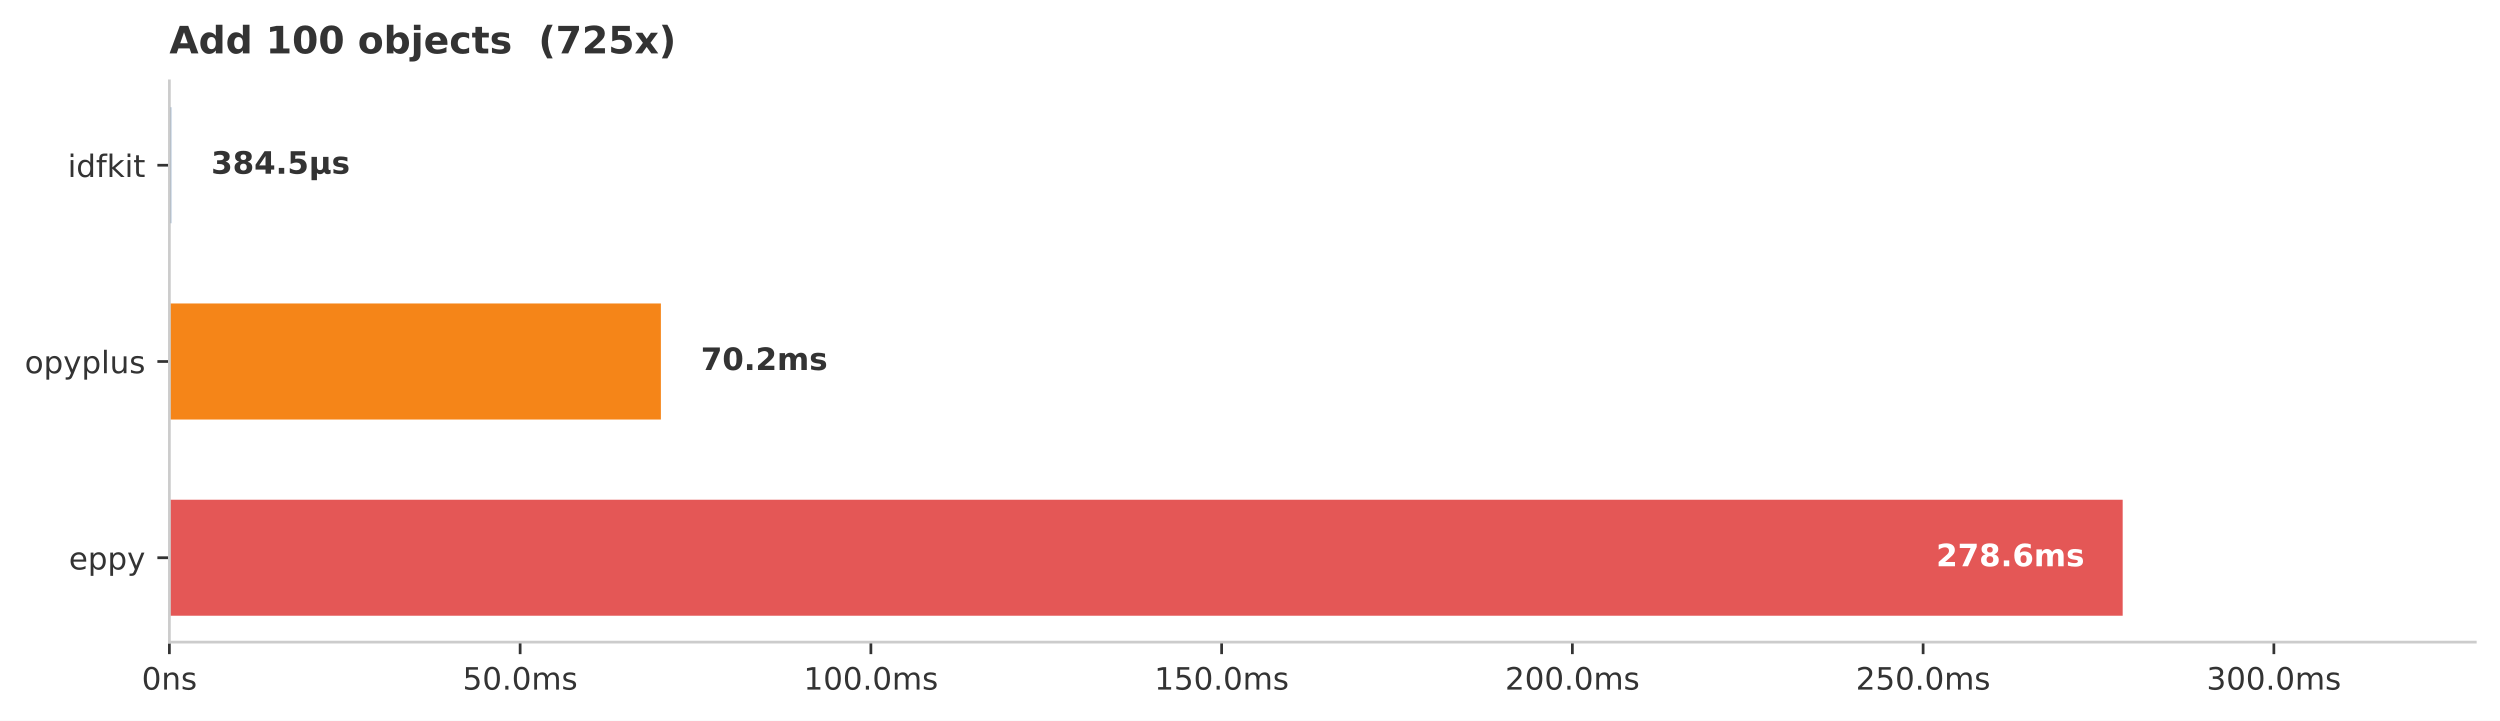
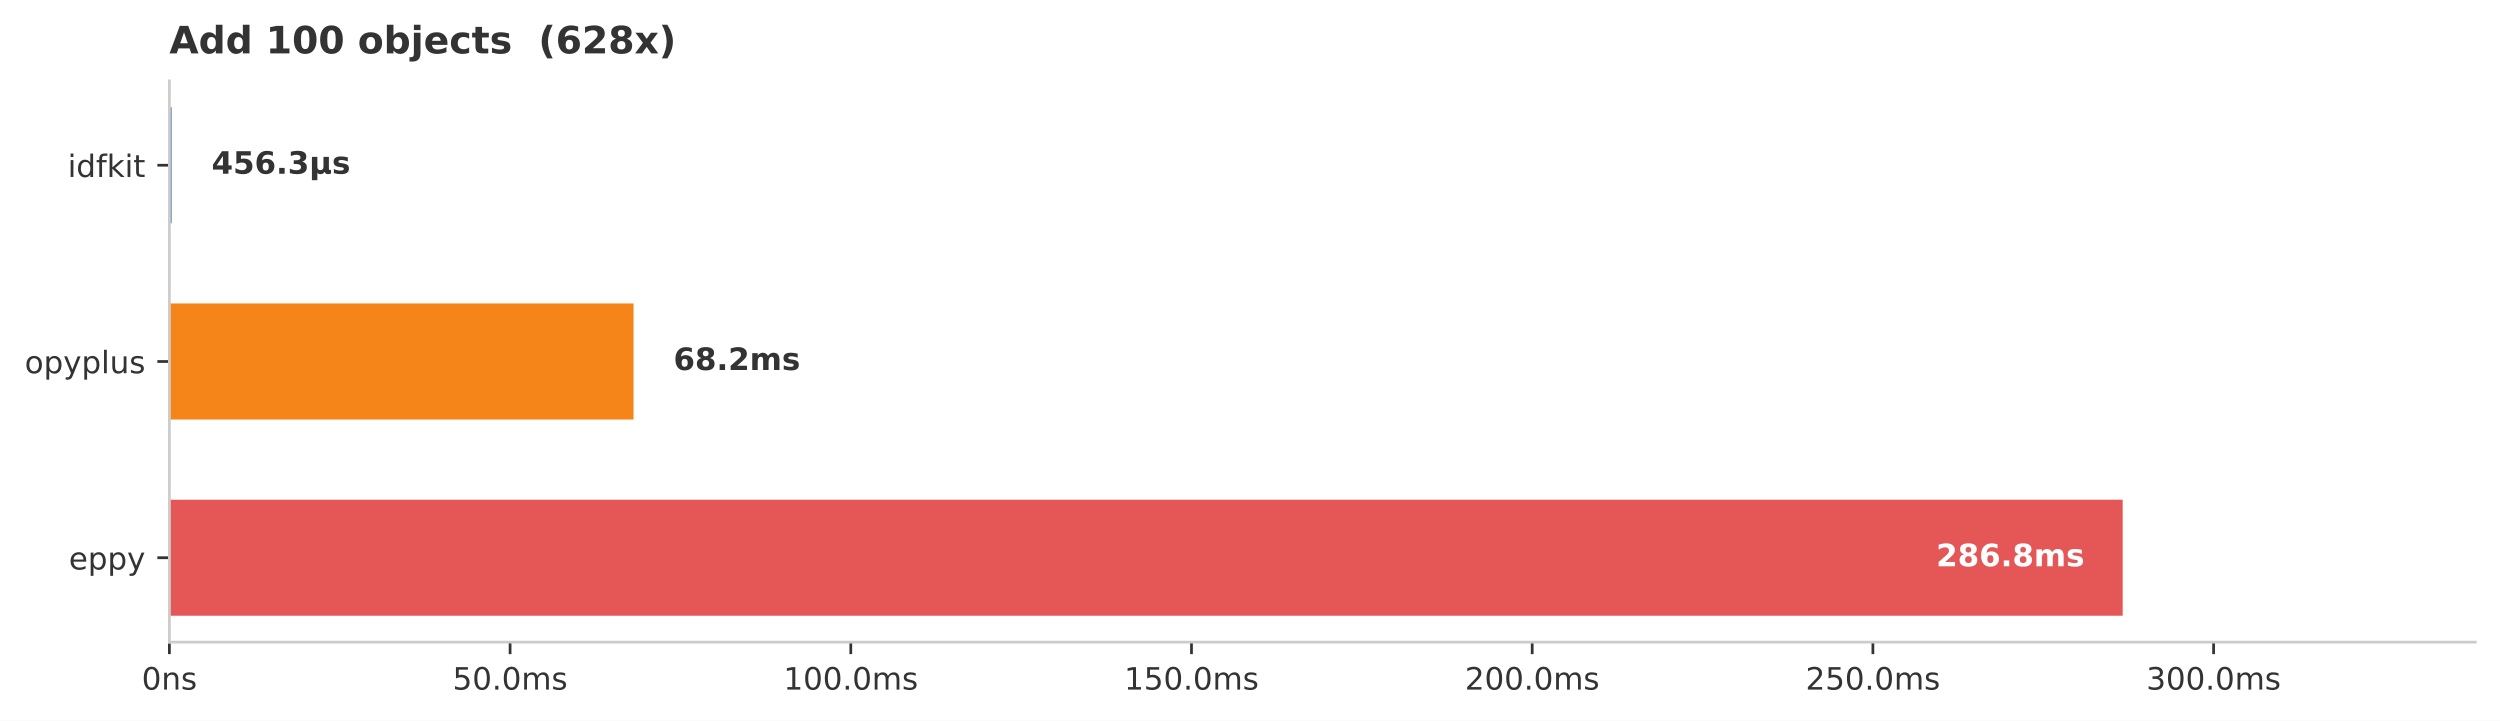
<svg xmlns="http://www.w3.org/2000/svg" xmlns:xlink="http://www.w3.org/1999/xlink" width="728.4pt" height="210pt" viewBox="0 0 728.4 210" version="1.1">
  <defs>
    <style type="text/css">*{stroke-linejoin: round; stroke-linecap: butt}</style>
  </defs>
  <g id="figure_1">
    <g id="patch_1">
      <path d="M 0 210 L 728.4 210 L 728.4 -0 L 0 -0 z " style="fill: #ffffff" />
    </g>
    <g id="axes_1">
      <g id="patch_2">
        <path d="M 49.353 187.089 L 721.2 187.089 L 721.2 23.558 L 49.353 23.558 z " style="fill: #ffffff" />
      </g>
      <g id="patch_3">
-         <path d="M 49.353 30.992 L 50.139 30.992 L 50.139 65.299 L 49.353 65.299 z " clip-path="url(#p161faa081f)" style="fill: #4c78a8; stroke: #ffffff; stroke-width: 0.5; stroke-linejoin: miter" />
+         <path d="M 49.353 30.992 L 50.259 30.992 L 50.259 65.299 L 49.353 65.299 z " clip-path="url(#pa981f11999)" style="fill: #4c78a8; stroke: #ffffff; stroke-width: 0.5; stroke-linejoin: miter" />
      </g>
      <g id="patch_4">
-         <path d="M 49.353 88.17 L 192.807 88.17 L 192.807 122.477 L 49.353 122.477 z " clip-path="url(#p161faa081f)" style="fill: #f58518; stroke: #ffffff; stroke-width: 0.5; stroke-linejoin: miter" />
+         <path d="M 49.353 88.17 L 184.841 88.17 L 184.841 122.477 L 49.353 122.477 z " clip-path="url(#pa981f11999)" style="fill: #f58518; stroke: #ffffff; stroke-width: 0.5; stroke-linejoin: miter" />
      </g>
      <g id="patch_5">
-         <path d="M 49.353 145.349 L 618.715 145.349 L 618.715 179.656 L 49.353 179.656 z " clip-path="url(#p161faa081f)" style="fill: #e45756; stroke: #ffffff; stroke-width: 0.5; stroke-linejoin: miter" />
+         <path d="M 49.353 145.349 L 618.715 145.349 L 618.715 179.656 L 49.353 179.656 z " clip-path="url(#pa981f11999)" style="fill: #e45756; stroke: #ffffff; stroke-width: 0.5; stroke-linejoin: miter" />
      </g>
      <g id="matplotlib.axis_1">
        <g id="xtick_1">
          <g id="line2d_1">
            <defs>
-               <path id="m040e5de87f" d="M 0 0 L 0 3.5 " style="stroke: #333333; stroke-width: 0.8" />
+               <path id="mabf6d43589" d="M 0 0 L 0 3.5 " style="stroke: #333333; stroke-width: 0.8" />
            </defs>
            <g>
-               <use xlink:href="#m040e5de87f" x="49.353" y="187.089" style="fill: #333333; stroke: #333333; stroke-width: 0.8" />
+               <use xlink:href="#mabf6d43589" x="49.353" y="187.089" style="fill: #333333; stroke: #333333; stroke-width: 0.8" />
            </g>
          </g>
          <g id="text_1">
            <g style="fill: #333333" transform="translate(41.29422 200.9278) scale(0.09 -0.09)">
              <defs>
                <path id="DejaVuSans-30" d="M 2034 4250 Q 1547 4250 1301 3770 Q 1056 3291 1056 2328 Q 1056 1369 1301 889 Q 1547 409 2034 409 Q 2525 409 2770 889 Q 3016 1369 3016 2328 Q 3016 3291 2770 3770 Q 2525 4250 2034 4250 z M 2034 4750 Q 2819 4750 3233 4129 Q 3647 3509 3647 2328 Q 3647 1150 3233 529 Q 2819 -91 2034 -91 Q 1250 -91 836 529 Q 422 1150 422 2328 Q 422 3509 836 4129 Q 1250 4750 2034 4750 z " transform="scale(0.015625)" />
                <path id="DejaVuSans-6e" d="M 3513 2113 L 3513 0 L 2938 0 L 2938 2094 Q 2938 2591 2744 2837 Q 2550 3084 2163 3084 Q 1697 3084 1428 2787 Q 1159 2491 1159 1978 L 1159 0 L 581 0 L 581 3500 L 1159 3500 L 1159 2956 Q 1366 3272 1645 3428 Q 1925 3584 2291 3584 Q 2894 3584 3203 3211 Q 3513 2838 3513 2113 z " transform="scale(0.015625)" />
                <path id="DejaVuSans-73" d="M 2834 3397 L 2834 2853 Q 2591 2978 2328 3040 Q 2066 3103 1784 3103 Q 1356 3103 1142 2972 Q 928 2841 928 2578 Q 928 2378 1081 2264 Q 1234 2150 1697 2047 L 1894 2003 Q 2506 1872 2764 1633 Q 3022 1394 3022 966 Q 3022 478 2636 193 Q 2250 -91 1575 -91 Q 1294 -91 989 -36 Q 684 19 347 128 L 347 722 Q 666 556 975 473 Q 1284 391 1588 391 Q 1994 391 2212 530 Q 2431 669 2431 922 Q 2431 1156 2273 1281 Q 2116 1406 1581 1522 L 1381 1569 Q 847 1681 609 1914 Q 372 2147 372 2553 Q 372 3047 722 3315 Q 1072 3584 1716 3584 Q 2034 3584 2315 3537 Q 2597 3491 2834 3397 z " transform="scale(0.015625)" />
              </defs>
              <use xlink:href="#DejaVuSans-30" />
              <use xlink:href="#DejaVuSans-6e" transform="translate(63.62305 0)" />
              <use xlink:href="#DejaVuSans-73" transform="translate(127.002 0)" />
            </g>
          </g>
        </g>
        <g id="xtick_2">
          <g id="line2d_2">
            <g>
-               <use xlink:href="#m040e5de87f" x="151.547" y="187.089" style="fill: #333333; stroke: #333333; stroke-width: 0.8" />
+               <use xlink:href="#mabf6d43589" x="148.62" y="187.089" style="fill: #333333; stroke: #333333; stroke-width: 0.8" />
            </g>
          </g>
          <g id="text_2">
-             <g style="fill: #333333" transform="translate(134.7995 200.9278) scale(0.09 -0.09)">
+             <g style="fill: #333333" transform="translate(131.8729 200.9278) scale(0.09 -0.09)">
              <defs>
                <path id="DejaVuSans-35" d="M 691 4666 L 3169 4666 L 3169 4134 L 1269 4134 L 1269 2991 Q 1406 3038 1543 3061 Q 1681 3084 1819 3084 Q 2600 3084 3056 2656 Q 3513 2228 3513 1497 Q 3513 744 3044 326 Q 2575 -91 1722 -91 Q 1428 -91 1123 -41 Q 819 9 494 109 L 494 744 Q 775 591 1075 516 Q 1375 441 1709 441 Q 2250 441 2565 725 Q 2881 1009 2881 1497 Q 2881 1984 2565 2268 Q 2250 2553 1709 2553 Q 1456 2553 1204 2497 Q 953 2441 691 2322 L 691 4666 z " transform="scale(0.015625)" />
                <path id="DejaVuSans-2e" d="M 684 794 L 1344 794 L 1344 0 L 684 0 L 684 794 z " transform="scale(0.015625)" />
                <path id="DejaVuSans-6d" d="M 3328 2828 Q 3544 3216 3844 3400 Q 4144 3584 4550 3584 Q 5097 3584 5394 3201 Q 5691 2819 5691 2113 L 5691 0 L 5113 0 L 5113 2094 Q 5113 2597 4934 2840 Q 4756 3084 4391 3084 Q 3944 3084 3684 2787 Q 3425 2491 3425 1978 L 3425 0 L 2847 0 L 2847 2094 Q 2847 2600 2669 2842 Q 2491 3084 2119 3084 Q 1678 3084 1418 2786 Q 1159 2488 1159 1978 L 1159 0 L 581 0 L 581 3500 L 1159 3500 L 1159 2956 Q 1356 3278 1631 3431 Q 1906 3584 2284 3584 Q 2666 3584 2933 3390 Q 3200 3197 3328 2828 z " transform="scale(0.015625)" />
              </defs>
              <use xlink:href="#DejaVuSans-35" />
              <use xlink:href="#DejaVuSans-30" transform="translate(63.62305 0)" />
              <use xlink:href="#DejaVuSans-2e" transform="translate(127.2461 0)" />
              <use xlink:href="#DejaVuSans-30" transform="translate(159.0332 0)" />
              <use xlink:href="#DejaVuSans-6d" transform="translate(222.6562 0)" />
              <use xlink:href="#DejaVuSans-73" transform="translate(320.0684 0)" />
            </g>
          </g>
        </g>
        <g id="xtick_3">
          <g id="line2d_3">
            <g>
-               <use xlink:href="#m040e5de87f" x="253.74" y="187.089" style="fill: #333333; stroke: #333333; stroke-width: 0.8" />
+               <use xlink:href="#mabf6d43589" x="247.886" y="187.089" style="fill: #333333; stroke: #333333; stroke-width: 0.8" />
            </g>
          </g>
          <g id="text_3">
-             <g style="fill: #333333" transform="translate(234.1294 200.9278) scale(0.09 -0.09)">
+             <g style="fill: #333333" transform="translate(228.2762 200.9278) scale(0.09 -0.09)">
              <defs>
                <path id="DejaVuSans-31" d="M 794 531 L 1825 531 L 1825 4091 L 703 3866 L 703 4441 L 1819 4666 L 2450 4666 L 2450 531 L 3481 531 L 3481 0 L 794 0 L 794 531 z " transform="scale(0.015625)" />
              </defs>
              <use xlink:href="#DejaVuSans-31" />
              <use xlink:href="#DejaVuSans-30" transform="translate(63.62305 0)" />
              <use xlink:href="#DejaVuSans-30" transform="translate(127.2461 0)" />
              <use xlink:href="#DejaVuSans-2e" transform="translate(190.8691 0)" />
              <use xlink:href="#DejaVuSans-30" transform="translate(222.6562 0)" />
              <use xlink:href="#DejaVuSans-6d" transform="translate(286.2793 0)" />
              <use xlink:href="#DejaVuSans-73" transform="translate(383.6914 0)" />
            </g>
          </g>
        </g>
        <g id="xtick_4">
          <g id="line2d_4">
            <g>
-               <use xlink:href="#m040e5de87f" x="355.933" y="187.089" style="fill: #333333; stroke: #333333; stroke-width: 0.8" />
+               <use xlink:href="#mabf6d43589" x="347.153" y="187.089" style="fill: #333333; stroke: #333333; stroke-width: 0.8" />
            </g>
          </g>
          <g id="text_4">
-             <g style="fill: #333333" transform="translate(336.3225 200.9278) scale(0.09 -0.09)">
+             <g style="fill: #333333" transform="translate(327.5426 200.9278) scale(0.09 -0.09)">
              <use xlink:href="#DejaVuSans-31" />
              <use xlink:href="#DejaVuSans-35" transform="translate(63.62305 0)" />
              <use xlink:href="#DejaVuSans-30" transform="translate(127.2461 0)" />
              <use xlink:href="#DejaVuSans-2e" transform="translate(190.8691 0)" />
              <use xlink:href="#DejaVuSans-30" transform="translate(222.6562 0)" />
              <use xlink:href="#DejaVuSans-6d" transform="translate(286.2793 0)" />
              <use xlink:href="#DejaVuSans-73" transform="translate(383.6914 0)" />
            </g>
          </g>
        </g>
        <g id="xtick_5">
          <g id="line2d_5">
            <g>
-               <use xlink:href="#m040e5de87f" x="458.126" y="187.089" style="fill: #333333; stroke: #333333; stroke-width: 0.8" />
+               <use xlink:href="#mabf6d43589" x="446.419" y="187.089" style="fill: #333333; stroke: #333333; stroke-width: 0.8" />
            </g>
          </g>
          <g id="text_5">
-             <g style="fill: #333333" transform="translate(438.5156 200.9278) scale(0.09 -0.09)">
+             <g style="fill: #333333" transform="translate(426.8091 200.9278) scale(0.09 -0.09)">
              <defs>
                <path id="DejaVuSans-32" d="M 1228 531 L 3431 531 L 3431 0 L 469 0 L 469 531 Q 828 903 1448 1529 Q 2069 2156 2228 2338 Q 2531 2678 2651 2914 Q 2772 3150 2772 3378 Q 2772 3750 2511 3984 Q 2250 4219 1831 4219 Q 1534 4219 1204 4116 Q 875 4013 500 3803 L 500 4441 Q 881 4594 1212 4672 Q 1544 4750 1819 4750 Q 2544 4750 2975 4387 Q 3406 4025 3406 3419 Q 3406 3131 3298 2873 Q 3191 2616 2906 2266 Q 2828 2175 2409 1742 Q 1991 1309 1228 531 z " transform="scale(0.015625)" />
              </defs>
              <use xlink:href="#DejaVuSans-32" />
              <use xlink:href="#DejaVuSans-30" transform="translate(63.62305 0)" />
              <use xlink:href="#DejaVuSans-30" transform="translate(127.2461 0)" />
              <use xlink:href="#DejaVuSans-2e" transform="translate(190.8691 0)" />
              <use xlink:href="#DejaVuSans-30" transform="translate(222.6562 0)" />
              <use xlink:href="#DejaVuSans-6d" transform="translate(286.2793 0)" />
              <use xlink:href="#DejaVuSans-73" transform="translate(383.6914 0)" />
            </g>
          </g>
        </g>
        <g id="xtick_6">
          <g id="line2d_6">
            <g>
-               <use xlink:href="#m040e5de87f" x="560.319" y="187.089" style="fill: #333333; stroke: #333333; stroke-width: 0.8" />
+               <use xlink:href="#mabf6d43589" x="545.686" y="187.089" style="fill: #333333; stroke: #333333; stroke-width: 0.8" />
            </g>
          </g>
          <g id="text_6">
-             <g style="fill: #333333" transform="translate(540.7087 200.9278) scale(0.09 -0.09)">
+             <g style="fill: #333333" transform="translate(526.0755 200.9278) scale(0.09 -0.09)">
              <use xlink:href="#DejaVuSans-32" />
              <use xlink:href="#DejaVuSans-35" transform="translate(63.62305 0)" />
              <use xlink:href="#DejaVuSans-30" transform="translate(127.2461 0)" />
              <use xlink:href="#DejaVuSans-2e" transform="translate(190.8691 0)" />
              <use xlink:href="#DejaVuSans-30" transform="translate(222.6562 0)" />
              <use xlink:href="#DejaVuSans-6d" transform="translate(286.2793 0)" />
              <use xlink:href="#DejaVuSans-73" transform="translate(383.6914 0)" />
            </g>
          </g>
        </g>
        <g id="xtick_7">
          <g id="line2d_7">
            <g>
-               <use xlink:href="#m040e5de87f" x="662.512" y="187.089" style="fill: #333333; stroke: #333333; stroke-width: 0.8" />
+               <use xlink:href="#mabf6d43589" x="644.952" y="187.089" style="fill: #333333; stroke: #333333; stroke-width: 0.8" />
            </g>
          </g>
          <g id="text_7">
-             <g style="fill: #333333" transform="translate(642.9018 200.9278) scale(0.09 -0.09)">
+             <g style="fill: #333333" transform="translate(625.342 200.9278) scale(0.09 -0.09)">
              <defs>
                <path id="DejaVuSans-33" d="M 2597 2516 Q 3050 2419 3304 2112 Q 3559 1806 3559 1356 Q 3559 666 3084 287 Q 2609 -91 1734 -91 Q 1441 -91 1130 -33 Q 819 25 488 141 L 488 750 Q 750 597 1062 519 Q 1375 441 1716 441 Q 2309 441 2620 675 Q 2931 909 2931 1356 Q 2931 1769 2642 2001 Q 2353 2234 1838 2234 L 1294 2234 L 1294 2753 L 1863 2753 Q 2328 2753 2575 2939 Q 2822 3125 2822 3475 Q 2822 3834 2567 4026 Q 2313 4219 1838 4219 Q 1578 4219 1281 4162 Q 984 4106 628 3988 L 628 4550 Q 988 4650 1302 4700 Q 1616 4750 1894 4750 Q 2613 4750 3031 4423 Q 3450 4097 3450 3541 Q 3450 3153 3228 2886 Q 3006 2619 2597 2516 z " transform="scale(0.015625)" />
              </defs>
              <use xlink:href="#DejaVuSans-33" />
              <use xlink:href="#DejaVuSans-30" transform="translate(63.62305 0)" />
              <use xlink:href="#DejaVuSans-30" transform="translate(127.2461 0)" />
              <use xlink:href="#DejaVuSans-2e" transform="translate(190.8691 0)" />
              <use xlink:href="#DejaVuSans-30" transform="translate(222.6562 0)" />
              <use xlink:href="#DejaVuSans-6d" transform="translate(286.2793 0)" />
              <use xlink:href="#DejaVuSans-73" transform="translate(383.6914 0)" />
            </g>
          </g>
        </g>
      </g>
      <g id="matplotlib.axis_2">
        <g id="ytick_1">
          <g id="line2d_8">
            <defs>
-               <path id="mc008c51435" d="M 0 0 L -3.5 0 " style="stroke: #333333; stroke-width: 0.8" />
+               <path id="mb72dd34348" d="M 0 0 L -3.5 0 " style="stroke: #333333; stroke-width: 0.8" />
            </defs>
            <g>
-               <use xlink:href="#mc008c51435" x="49.353" y="48.145" style="fill: #333333; stroke: #333333; stroke-width: 0.8" />
+               <use xlink:href="#mb72dd34348" x="49.353" y="48.145" style="fill: #333333; stroke: #333333; stroke-width: 0.8" />
            </g>
          </g>
          <g id="text_8">
            <g style="fill: #333333" transform="translate(19.73109 51.5644) scale(0.09 -0.09)">
              <defs>
                <path id="DejaVuSans-69" d="M 603 3500 L 1178 3500 L 1178 0 L 603 0 L 603 3500 z M 603 4863 L 1178 4863 L 1178 4134 L 603 4134 L 603 4863 z " transform="scale(0.015625)" />
                <path id="DejaVuSans-64" d="M 2906 2969 L 2906 4863 L 3481 4863 L 3481 0 L 2906 0 L 2906 525 Q 2725 213 2448 61 Q 2172 -91 1784 -91 Q 1150 -91 751 415 Q 353 922 353 1747 Q 353 2572 751 3078 Q 1150 3584 1784 3584 Q 2172 3584 2448 3432 Q 2725 3281 2906 2969 z M 947 1747 Q 947 1113 1208 752 Q 1469 391 1925 391 Q 2381 391 2643 752 Q 2906 1113 2906 1747 Q 2906 2381 2643 2742 Q 2381 3103 1925 3103 Q 1469 3103 1208 2742 Q 947 2381 947 1747 z " transform="scale(0.015625)" />
                <path id="DejaVuSans-66" d="M 2375 4863 L 2375 4384 L 1825 4384 Q 1516 4384 1395 4259 Q 1275 4134 1275 3809 L 1275 3500 L 2222 3500 L 2222 3053 L 1275 3053 L 1275 0 L 697 0 L 697 3053 L 147 3053 L 147 3500 L 697 3500 L 697 3744 Q 697 4328 969 4595 Q 1241 4863 1831 4863 L 2375 4863 z " transform="scale(0.015625)" />
                <path id="DejaVuSans-6b" d="M 581 4863 L 1159 4863 L 1159 1991 L 2875 3500 L 3609 3500 L 1753 1863 L 3688 0 L 2938 0 L 1159 1709 L 1159 0 L 581 0 L 581 4863 z " transform="scale(0.015625)" />
                <path id="DejaVuSans-74" d="M 1172 4494 L 1172 3500 L 2356 3500 L 2356 3053 L 1172 3053 L 1172 1153 Q 1172 725 1289 603 Q 1406 481 1766 481 L 2356 481 L 2356 0 L 1766 0 Q 1100 0 847 248 Q 594 497 594 1153 L 594 3053 L 172 3053 L 172 3500 L 594 3500 L 594 4494 L 1172 4494 z " transform="scale(0.015625)" />
              </defs>
              <use xlink:href="#DejaVuSans-69" />
              <use xlink:href="#DejaVuSans-64" transform="translate(27.7832 0)" />
              <use xlink:href="#DejaVuSans-66" transform="translate(91.25977 0)" />
              <use xlink:href="#DejaVuSans-6b" transform="translate(126.4648 0)" />
              <use xlink:href="#DejaVuSans-69" transform="translate(184.375 0)" />
              <use xlink:href="#DejaVuSans-74" transform="translate(212.1582 0)" />
            </g>
          </g>
        </g>
        <g id="ytick_2">
          <g id="line2d_9">
            <g>
-               <use xlink:href="#mc008c51435" x="49.353" y="105.324" style="fill: #333333; stroke: #333333; stroke-width: 0.8" />
+               <use xlink:href="#mb72dd34348" x="49.353" y="105.324" style="fill: #333333; stroke: #333333; stroke-width: 0.8" />
            </g>
          </g>
          <g id="text_9">
            <g style="fill: #333333" transform="translate(7.2 108.743) scale(0.09 -0.09)">
              <defs>
                <path id="DejaVuSans-6f" d="M 1959 3097 Q 1497 3097 1228 2736 Q 959 2375 959 1747 Q 959 1119 1226 758 Q 1494 397 1959 397 Q 2419 397 2687 759 Q 2956 1122 2956 1747 Q 2956 2369 2687 2733 Q 2419 3097 1959 3097 z M 1959 3584 Q 2709 3584 3137 3096 Q 3566 2609 3566 1747 Q 3566 888 3137 398 Q 2709 -91 1959 -91 Q 1206 -91 779 398 Q 353 888 353 1747 Q 353 2609 779 3096 Q 1206 3584 1959 3584 z " transform="scale(0.015625)" />
                <path id="DejaVuSans-70" d="M 1159 525 L 1159 -1331 L 581 -1331 L 581 3500 L 1159 3500 L 1159 2969 Q 1341 3281 1617 3432 Q 1894 3584 2278 3584 Q 2916 3584 3314 3078 Q 3713 2572 3713 1747 Q 3713 922 3314 415 Q 2916 -91 2278 -91 Q 1894 -91 1617 61 Q 1341 213 1159 525 z M 3116 1747 Q 3116 2381 2855 2742 Q 2594 3103 2138 3103 Q 1681 3103 1420 2742 Q 1159 2381 1159 1747 Q 1159 1113 1420 752 Q 1681 391 2138 391 Q 2594 391 2855 752 Q 3116 1113 3116 1747 z " transform="scale(0.015625)" />
                <path id="DejaVuSans-79" d="M 2059 -325 Q 1816 -950 1584 -1140 Q 1353 -1331 966 -1331 L 506 -1331 L 506 -850 L 844 -850 Q 1081 -850 1212 -737 Q 1344 -625 1503 -206 L 1606 56 L 191 3500 L 800 3500 L 1894 763 L 2988 3500 L 3597 3500 L 2059 -325 z " transform="scale(0.015625)" />
                <path id="DejaVuSans-6c" d="M 603 4863 L 1178 4863 L 1178 0 L 603 0 L 603 4863 z " transform="scale(0.015625)" />
                <path id="DejaVuSans-75" d="M 544 1381 L 544 3500 L 1119 3500 L 1119 1403 Q 1119 906 1312 657 Q 1506 409 1894 409 Q 2359 409 2629 706 Q 2900 1003 2900 1516 L 2900 3500 L 3475 3500 L 3475 0 L 2900 0 L 2900 538 Q 2691 219 2414 64 Q 2138 -91 1772 -91 Q 1169 -91 856 284 Q 544 659 544 1381 z M 1991 3584 L 1991 3584 z " transform="scale(0.015625)" />
              </defs>
              <use xlink:href="#DejaVuSans-6f" />
              <use xlink:href="#DejaVuSans-70" transform="translate(61.18164 0)" />
              <use xlink:href="#DejaVuSans-79" transform="translate(124.6582 0)" />
              <use xlink:href="#DejaVuSans-70" transform="translate(183.8379 0)" />
              <use xlink:href="#DejaVuSans-6c" transform="translate(247.3145 0)" />
              <use xlink:href="#DejaVuSans-75" transform="translate(275.0977 0)" />
              <use xlink:href="#DejaVuSans-73" transform="translate(338.4766 0)" />
            </g>
          </g>
        </g>
        <g id="ytick_3">
          <g id="line2d_10">
            <g>
-               <use xlink:href="#mc008c51435" x="49.353" y="162.502" style="fill: #333333; stroke: #333333; stroke-width: 0.8" />
+               <use xlink:href="#mb72dd34348" x="49.353" y="162.502" style="fill: #333333; stroke: #333333; stroke-width: 0.8" />
            </g>
          </g>
          <g id="text_10">
            <g style="fill: #333333" transform="translate(20.06156 165.9217) scale(0.09 -0.09)">
              <defs>
                <path id="DejaVuSans-65" d="M 3597 1894 L 3597 1613 L 953 1613 Q 991 1019 1311 708 Q 1631 397 2203 397 Q 2534 397 2845 478 Q 3156 559 3463 722 L 3463 178 Q 3153 47 2828 -22 Q 2503 -91 2169 -91 Q 1331 -91 842 396 Q 353 884 353 1716 Q 353 2575 817 3079 Q 1281 3584 2069 3584 Q 2775 3584 3186 3129 Q 3597 2675 3597 1894 z M 3022 2063 Q 3016 2534 2758 2815 Q 2500 3097 2075 3097 Q 1594 3097 1305 2825 Q 1016 2553 972 2059 L 3022 2063 z " transform="scale(0.015625)" />
              </defs>
              <use xlink:href="#DejaVuSans-65" />
              <use xlink:href="#DejaVuSans-70" transform="translate(61.52344 0)" />
              <use xlink:href="#DejaVuSans-70" transform="translate(125 0)" />
              <use xlink:href="#DejaVuSans-79" transform="translate(188.4766 0)" />
            </g>
          </g>
        </g>
      </g>
      <g id="patch_6">
        <path d="M 49.353 187.089 L 49.353 23.558 " style="fill: none; stroke: #cccccc; stroke-width: 0.8; stroke-linejoin: miter; stroke-linecap: square" />
      </g>
      <g id="patch_7">
        <path d="M 49.353 187.089 L 721.2 187.089 " style="fill: none; stroke: #cccccc; stroke-width: 0.8; stroke-linejoin: miter; stroke-linecap: square" />
      </g>
      <g id="text_11">
-         <g style="fill: #333333" transform="translate(61.52652 50.61869) scale(0.09 -0.09)">
+         <g style="fill: #333333" transform="translate(61.64663 50.61869) scale(0.09 -0.09)">
          <defs>
+             <path id="DejaVuSans-Bold-34" d="M 2356 3675 L 1038 1722 L 2356 1722 L 2356 3675 z M 2156 4666 L 3494 4666 L 3494 1722 L 4159 1722 L 4159 850 L 3494 850 L 3494 0 L 2356 0 L 2356 850 L 288 850 L 288 1881 L 2156 4666 z " transform="scale(0.015625)" />
+             <path id="DejaVuSans-Bold-35" d="M 678 4666 L 3669 4666 L 3669 3781 L 1638 3781 L 1638 3059 Q 1775 3097 1914 3117 Q 2053 3138 2203 3138 Q 3056 3138 3531 2711 Q 4006 2284 4006 1522 Q 4006 766 3489 337 Q 2972 -91 2053 -91 Q 1656 -91 1267 -14 Q 878 63 494 219 L 494 1166 Q 875 947 1217 837 Q 1559 728 1863 728 Q 2300 728 2551 942 Q 2803 1156 2803 1522 Q 2803 1891 2551 2103 Q 2300 2316 1863 2316 Q 1603 2316 1309 2248 Q 1016 2181 678 2041 L 678 4666 z " transform="scale(0.015625)" />
+             <path id="DejaVuSans-Bold-36" d="M 2316 2303 Q 2000 2303 1842 2098 Q 1684 1894 1684 1484 Q 1684 1075 1842 870 Q 2000 666 2316 666 Q 2634 666 2792 870 Q 2950 1075 2950 1484 Q 2950 1894 2792 2098 Q 2634 2303 2316 2303 z M 3803 4544 L 3803 3681 Q 3506 3822 3243 3889 Q 2981 3956 2731 3956 Q 2194 3956 1894 3657 Q 1594 3359 1544 2772 Q 1750 2925 1990 3001 Q 2231 3078 2516 3078 Q 3231 3078 3670 2659 Q 4109 2241 4109 1563 Q 4109 813 3618 361 Q 3128 -91 2303 -91 Q 1394 -91 895 523 Q 397 1138 397 2266 Q 397 3422 980 4083 Q 1563 4744 2578 4744 Q 2900 4744 3203 4694 Q 3506 4644 3803 4544 z " transform="scale(0.015625)" />
+             <path id="DejaVuSans-Bold-2e" d="M 653 1209 L 1778 1209 L 1778 0 L 653 0 L 653 1209 z " transform="scale(0.015625)" />
            <path id="DejaVuSans-Bold-33" d="M 2981 2516 Q 3453 2394 3698 2092 Q 3944 1791 3944 1325 Q 3944 631 3412 270 Q 2881 -91 1863 -91 Q 1503 -91 1142 -33 Q 781 25 428 141 L 428 1069 Q 766 900 1098 814 Q 1431 728 1753 728 Q 2231 728 2486 893 Q 2741 1059 2741 1369 Q 2741 1688 2480 1852 Q 2219 2016 1709 2016 L 1228 2016 L 1228 2791 L 1734 2791 Q 2188 2791 2409 2933 Q 2631 3075 2631 3366 Q 2631 3634 2415 3781 Q 2200 3928 1806 3928 Q 1516 3928 1219 3862 Q 922 3797 628 3669 L 628 4550 Q 984 4650 1334 4700 Q 1684 4750 2022 4750 Q 2931 4750 3382 4451 Q 3834 4153 3834 3553 Q 3834 3144 3618 2883 Q 3403 2622 2981 2516 z " transform="scale(0.015625)" />
-             <path id="DejaVuSans-Bold-38" d="M 2228 2088 Q 1891 2088 1709 1903 Q 1528 1719 1528 1375 Q 1528 1031 1709 848 Q 1891 666 2228 666 Q 2563 666 2741 848 Q 2919 1031 2919 1375 Q 2919 1722 2741 1905 Q 2563 2088 2228 2088 z M 1350 2484 Q 925 2613 709 2878 Q 494 3144 494 3541 Q 494 4131 934 4440 Q 1375 4750 2228 4750 Q 3075 4750 3515 4442 Q 3956 4134 3956 3541 Q 3956 3144 3739 2878 Q 3522 2613 3097 2484 Q 3572 2353 3814 2058 Q 4056 1763 4056 1313 Q 4056 619 3595 264 Q 3134 -91 2228 -91 Q 1319 -91 855 264 Q 391 619 391 1313 Q 391 1763 633 2058 Q 875 2353 1350 2484 z M 1631 3419 Q 1631 3141 1786 2991 Q 1941 2841 2228 2841 Q 2509 2841 2662 2991 Q 2816 3141 2816 3419 Q 2816 3697 2662 3845 Q 2509 3994 2228 3994 Q 1941 3994 1786 3844 Q 1631 3694 1631 3419 z " transform="scale(0.015625)" />
-             <path id="DejaVuSans-Bold-34" d="M 2356 3675 L 1038 1722 L 2356 1722 L 2356 3675 z M 2156 4666 L 3494 4666 L 3494 1722 L 4159 1722 L 4159 850 L 3494 850 L 3494 0 L 2356 0 L 2356 850 L 288 850 L 288 1881 L 2156 4666 z " transform="scale(0.015625)" />
-             <path id="DejaVuSans-Bold-2e" d="M 653 1209 L 1778 1209 L 1778 0 L 653 0 L 653 1209 z " transform="scale(0.015625)" />
-             <path id="DejaVuSans-Bold-35" d="M 678 4666 L 3669 4666 L 3669 3781 L 1638 3781 L 1638 3059 Q 1775 3097 1914 3117 Q 2053 3138 2203 3138 Q 3056 3138 3531 2711 Q 4006 2284 4006 1522 Q 4006 766 3489 337 Q 2972 -91 2053 -91 Q 1656 -91 1267 -14 Q 878 63 494 219 L 494 1166 Q 875 947 1217 837 Q 1559 728 1863 728 Q 2300 728 2551 942 Q 2803 1156 2803 1522 Q 2803 1891 2551 2103 Q 2300 2316 1863 2316 Q 1603 2316 1309 2248 Q 1016 2181 678 2041 L 678 4666 z " transform="scale(0.015625)" />
            <path id="DejaVuSans-Bold-b5" d="M 544 -1338 L 544 3500 L 1672 3500 L 1672 1466 Q 1672 1103 1828 926 Q 1984 750 2303 750 Q 2625 750 2781 926 Q 2938 1103 2938 1466 L 2938 3500 L 4063 3500 L 4063 1159 Q 4063 938 4114 850 Q 4166 763 4288 763 Q 4344 763 4395 778 Q 4447 794 4506 831 L 4506 50 Q 4341 -22 4195 -56 Q 4050 -91 3909 -91 Q 3631 -91 3454 26 Q 3278 144 3169 403 Q 3022 156 2811 32 Q 2600 -91 2322 -91 Q 2091 -91 1928 -17 Q 1766 56 1672 206 L 1672 -1338 L 544 -1338 z " transform="scale(0.015625)" />
            <path id="DejaVuSans-Bold-73" d="M 3272 3391 L 3272 2541 Q 2913 2691 2578 2766 Q 2244 2841 1947 2841 Q 1628 2841 1473 2761 Q 1319 2681 1319 2516 Q 1319 2381 1436 2309 Q 1553 2238 1856 2203 L 2053 2175 Q 2913 2066 3209 1816 Q 3506 1566 3506 1031 Q 3506 472 3093 190 Q 2681 -91 1863 -91 Q 1516 -91 1145 -36 Q 775 19 384 128 L 384 978 Q 719 816 1070 734 Q 1422 653 1784 653 Q 2113 653 2278 743 Q 2444 834 2444 1013 Q 2444 1163 2330 1236 Q 2216 1309 1875 1350 L 1678 1375 Q 931 1469 631 1722 Q 331 1975 331 2491 Q 331 3047 712 3315 Q 1094 3584 1881 3584 Q 2191 3584 2531 3537 Q 2872 3491 3272 3391 z " transform="scale(0.015625)" />
          </defs>
-           <use xlink:href="#DejaVuSans-Bold-33" />
-           <use xlink:href="#DejaVuSans-Bold-38" transform="translate(69.58008 0)" />
-           <use xlink:href="#DejaVuSans-Bold-34" transform="translate(139.1602 0)" />
+           <use xlink:href="#DejaVuSans-Bold-34" />
+           <use xlink:href="#DejaVuSans-Bold-35" transform="translate(69.58008 0)" />
+           <use xlink:href="#DejaVuSans-Bold-36" transform="translate(139.1602 0)" />
          <use xlink:href="#DejaVuSans-Bold-2e" transform="translate(208.7402 0)" />
-           <use xlink:href="#DejaVuSans-Bold-35" transform="translate(246.7285 0)" />
+           <use xlink:href="#DejaVuSans-Bold-33" transform="translate(246.7285 0)" />
          <use xlink:href="#DejaVuSans-Bold-b5" transform="translate(316.3086 0)" />
          <use xlink:href="#DejaVuSans-Bold-73" transform="translate(389.8926 0)" />
        </g>
      </g>
      <g id="text_12">
-         <g style="fill: #333333" transform="translate(204.1939 107.8072) scale(0.09 -0.09)">
+         <g style="fill: #333333" transform="translate(196.2281 107.8072) scale(0.09 -0.09)">
          <defs>
-             <path id="DejaVuSans-Bold-37" d="M 428 4666 L 3944 4666 L 3944 3988 L 2125 0 L 953 0 L 2675 3781 L 428 3781 L 428 4666 z " transform="scale(0.015625)" />
-             <path id="DejaVuSans-Bold-30" d="M 2944 2338 Q 2944 3213 2780 3570 Q 2616 3928 2228 3928 Q 1841 3928 1675 3570 Q 1509 3213 1509 2338 Q 1509 1453 1675 1090 Q 1841 728 2228 728 Q 2613 728 2778 1090 Q 2944 1453 2944 2338 z M 4147 2328 Q 4147 1169 3647 539 Q 3147 -91 2228 -91 Q 1306 -91 806 539 Q 306 1169 306 2328 Q 306 3491 806 4120 Q 1306 4750 2228 4750 Q 3147 4750 3647 4120 Q 4147 3491 4147 2328 z " transform="scale(0.015625)" />
+             <path id="DejaVuSans-Bold-38" d="M 2228 2088 Q 1891 2088 1709 1903 Q 1528 1719 1528 1375 Q 1528 1031 1709 848 Q 1891 666 2228 666 Q 2563 666 2741 848 Q 2919 1031 2919 1375 Q 2919 1722 2741 1905 Q 2563 2088 2228 2088 z M 1350 2484 Q 925 2613 709 2878 Q 494 3144 494 3541 Q 494 4131 934 4440 Q 1375 4750 2228 4750 Q 3075 4750 3515 4442 Q 3956 4134 3956 3541 Q 3956 3144 3739 2878 Q 3522 2613 3097 2484 Q 3572 2353 3814 2058 Q 4056 1763 4056 1313 Q 4056 619 3595 264 Q 3134 -91 2228 -91 Q 1319 -91 855 264 Q 391 619 391 1313 Q 391 1763 633 2058 Q 875 2353 1350 2484 z M 1631 3419 Q 1631 3141 1786 2991 Q 1941 2841 2228 2841 Q 2509 2841 2662 2991 Q 2816 3141 2816 3419 Q 2816 3697 2662 3845 Q 2509 3994 2228 3994 Q 1941 3994 1786 3844 Q 1631 3694 1631 3419 z " transform="scale(0.015625)" />
            <path id="DejaVuSans-Bold-32" d="M 1844 884 L 3897 884 L 3897 0 L 506 0 L 506 884 L 2209 2388 Q 2438 2594 2547 2791 Q 2656 2988 2656 3200 Q 2656 3528 2436 3728 Q 2216 3928 1850 3928 Q 1569 3928 1234 3808 Q 900 3688 519 3450 L 519 4475 Q 925 4609 1322 4679 Q 1719 4750 2100 4750 Q 2938 4750 3402 4381 Q 3866 4013 3866 3353 Q 3866 2972 3669 2642 Q 3472 2313 2841 1759 L 1844 884 z " transform="scale(0.015625)" />
            <path id="DejaVuSans-Bold-6d" d="M 3781 2919 Q 3994 3244 4286 3414 Q 4578 3584 4928 3584 Q 5531 3584 5847 3212 Q 6163 2841 6163 2131 L 6163 0 L 5038 0 L 5038 1825 Q 5041 1866 5042 1909 Q 5044 1953 5044 2034 Q 5044 2406 4934 2573 Q 4825 2741 4581 2741 Q 4263 2741 4089 2478 Q 3916 2216 3909 1719 L 3909 0 L 2784 0 L 2784 1825 Q 2784 2406 2684 2573 Q 2584 2741 2328 2741 Q 2006 2741 1831 2477 Q 1656 2213 1656 1722 L 1656 0 L 531 0 L 531 3500 L 1656 3500 L 1656 2988 Q 1863 3284 2130 3434 Q 2397 3584 2719 3584 Q 3081 3584 3359 3409 Q 3638 3234 3781 2919 z " transform="scale(0.015625)" />
          </defs>
-           <use xlink:href="#DejaVuSans-Bold-37" />
-           <use xlink:href="#DejaVuSans-Bold-30" transform="translate(69.58008 0)" />
+           <use xlink:href="#DejaVuSans-Bold-36" />
+           <use xlink:href="#DejaVuSans-Bold-38" transform="translate(69.58008 0)" />
          <use xlink:href="#DejaVuSans-Bold-2e" transform="translate(139.1602 0)" />
          <use xlink:href="#DejaVuSans-Bold-32" transform="translate(177.1484 0)" />
          <use xlink:href="#DejaVuSans-Bold-6d" transform="translate(246.7285 0)" />
          <use xlink:href="#DejaVuSans-Bold-73" transform="translate(350.9277 0)" />
        </g>
      </g>
      <g id="text_13">
        <g style="fill: #ffffff" transform="translate(564.1259 164.9858) scale(0.09 -0.09)">
-           <defs>
-             <path id="DejaVuSans-Bold-36" d="M 2316 2303 Q 2000 2303 1842 2098 Q 1684 1894 1684 1484 Q 1684 1075 1842 870 Q 2000 666 2316 666 Q 2634 666 2792 870 Q 2950 1075 2950 1484 Q 2950 1894 2792 2098 Q 2634 2303 2316 2303 z M 3803 4544 L 3803 3681 Q 3506 3822 3243 3889 Q 2981 3956 2731 3956 Q 2194 3956 1894 3657 Q 1594 3359 1544 2772 Q 1750 2925 1990 3001 Q 2231 3078 2516 3078 Q 3231 3078 3670 2659 Q 4109 2241 4109 1563 Q 4109 813 3618 361 Q 3128 -91 2303 -91 Q 1394 -91 895 523 Q 397 1138 397 2266 Q 397 3422 980 4083 Q 1563 4744 2578 4744 Q 2900 4744 3203 4694 Q 3506 4644 3803 4544 z " transform="scale(0.015625)" />
-           </defs>
          <use xlink:href="#DejaVuSans-Bold-32" />
-           <use xlink:href="#DejaVuSans-Bold-37" transform="translate(69.58008 0)" />
-           <use xlink:href="#DejaVuSans-Bold-38" transform="translate(139.1602 0)" />
+           <use xlink:href="#DejaVuSans-Bold-38" transform="translate(69.58008 0)" />
+           <use xlink:href="#DejaVuSans-Bold-36" transform="translate(139.1602 0)" />
          <use xlink:href="#DejaVuSans-Bold-2e" transform="translate(208.7402 0)" />
-           <use xlink:href="#DejaVuSans-Bold-36" transform="translate(246.7285 0)" />
+           <use xlink:href="#DejaVuSans-Bold-38" transform="translate(246.7285 0)" />
          <use xlink:href="#DejaVuSans-Bold-6d" transform="translate(316.3086 0)" />
          <use xlink:href="#DejaVuSans-Bold-73" transform="translate(420.5078 0)" />
        </g>
      </g>
      <g id="text_14">
        <g style="fill: #333333" transform="translate(49.35344 15.55828) scale(0.11 -0.11)">
          <defs>
            <path id="DejaVuSans-Bold-41" d="M 3419 850 L 1538 850 L 1241 0 L 31 0 L 1759 4666 L 3194 4666 L 4922 0 L 3713 0 L 3419 850 z M 1838 1716 L 3116 1716 L 2478 3572 L 1838 1716 z " transform="scale(0.015625)" />
            <path id="DejaVuSans-Bold-64" d="M 2919 2988 L 2919 4863 L 4044 4863 L 4044 0 L 2919 0 L 2919 506 Q 2688 197 2409 53 Q 2131 -91 1766 -91 Q 1119 -91 703 423 Q 288 938 288 1747 Q 288 2556 703 3070 Q 1119 3584 1766 3584 Q 2128 3584 2408 3439 Q 2688 3294 2919 2988 z M 2181 722 Q 2541 722 2730 984 Q 2919 1247 2919 1747 Q 2919 2247 2730 2509 Q 2541 2772 2181 2772 Q 1825 2772 1636 2509 Q 1447 2247 1447 1747 Q 1447 1247 1636 984 Q 1825 722 2181 722 z " transform="scale(0.015625)" />
            <path id="DejaVuSans-Bold-20" transform="scale(0.015625)" />
            <path id="DejaVuSans-Bold-31" d="M 750 831 L 1813 831 L 1813 3847 L 722 3622 L 722 4441 L 1806 4666 L 2950 4666 L 2950 831 L 4013 831 L 4013 0 L 750 0 L 750 831 z " transform="scale(0.015625)" />
+             <path id="DejaVuSans-Bold-30" d="M 2944 2338 Q 2944 3213 2780 3570 Q 2616 3928 2228 3928 Q 1841 3928 1675 3570 Q 1509 3213 1509 2338 Q 1509 1453 1675 1090 Q 1841 728 2228 728 Q 2613 728 2778 1090 Q 2944 1453 2944 2338 z M 4147 2328 Q 4147 1169 3647 539 Q 3147 -91 2228 -91 Q 1306 -91 806 539 Q 306 1169 306 2328 Q 306 3491 806 4120 Q 1306 4750 2228 4750 Q 3147 4750 3647 4120 Q 4147 3491 4147 2328 z " transform="scale(0.015625)" />
            <path id="DejaVuSans-Bold-6f" d="M 2203 2784 Q 1831 2784 1636 2517 Q 1441 2250 1441 1747 Q 1441 1244 1636 976 Q 1831 709 2203 709 Q 2569 709 2762 976 Q 2956 1244 2956 1747 Q 2956 2250 2762 2517 Q 2569 2784 2203 2784 z M 2203 3584 Q 3106 3584 3614 3096 Q 4122 2609 4122 1747 Q 4122 884 3614 396 Q 3106 -91 2203 -91 Q 1297 -91 786 396 Q 275 884 275 1747 Q 275 2609 786 3096 Q 1297 3584 2203 3584 z " transform="scale(0.015625)" />
            <path id="DejaVuSans-Bold-62" d="M 2400 722 Q 2759 722 2948 984 Q 3138 1247 3138 1747 Q 3138 2247 2948 2509 Q 2759 2772 2400 2772 Q 2041 2772 1848 2508 Q 1656 2244 1656 1747 Q 1656 1250 1848 986 Q 2041 722 2400 722 z M 1656 2988 Q 1888 3294 2169 3439 Q 2450 3584 2816 3584 Q 3463 3584 3878 3070 Q 4294 2556 4294 1747 Q 4294 938 3878 423 Q 3463 -91 2816 -91 Q 2450 -91 2169 54 Q 1888 200 1656 506 L 1656 0 L 538 0 L 538 4863 L 1656 4863 L 1656 2988 z " transform="scale(0.015625)" />
            <path id="DejaVuSans-Bold-6a" d="M 538 3500 L 1656 3500 L 1656 63 Q 1656 -641 1318 -1011 Q 981 -1381 341 -1381 L -213 -1381 L -213 -647 L -19 -647 Q 300 -647 419 -503 Q 538 -359 538 63 L 538 3500 z M 538 4863 L 1656 4863 L 1656 3950 L 538 3950 L 538 4863 z " transform="scale(0.015625)" />
            <path id="DejaVuSans-Bold-65" d="M 4031 1759 L 4031 1441 L 1416 1441 Q 1456 1047 1700 850 Q 1944 653 2381 653 Q 2734 653 3104 758 Q 3475 863 3866 1075 L 3866 213 Q 3469 63 3072 -14 Q 2675 -91 2278 -91 Q 1328 -91 801 392 Q 275 875 275 1747 Q 275 2603 792 3093 Q 1309 3584 2216 3584 Q 3041 3584 3536 3087 Q 4031 2591 4031 1759 z M 2881 2131 Q 2881 2450 2695 2645 Q 2509 2841 2209 2841 Q 1884 2841 1681 2658 Q 1478 2475 1428 2131 L 2881 2131 z " transform="scale(0.015625)" />
            <path id="DejaVuSans-Bold-63" d="M 3366 3391 L 3366 2478 Q 3138 2634 2908 2709 Q 2678 2784 2431 2784 Q 1963 2784 1702 2511 Q 1441 2238 1441 1747 Q 1441 1256 1702 982 Q 1963 709 2431 709 Q 2694 709 2930 787 Q 3166 866 3366 1019 L 3366 103 Q 3103 6 2833 -42 Q 2563 -91 2291 -91 Q 1344 -91 809 395 Q 275 881 275 1747 Q 275 2613 809 3098 Q 1344 3584 2291 3584 Q 2566 3584 2833 3536 Q 3100 3488 3366 3391 z " transform="scale(0.015625)" />
            <path id="DejaVuSans-Bold-74" d="M 1759 4494 L 1759 3500 L 2913 3500 L 2913 2700 L 1759 2700 L 1759 1216 Q 1759 972 1856 886 Q 1953 800 2241 800 L 2816 800 L 2816 0 L 1856 0 Q 1194 0 917 276 Q 641 553 641 1216 L 641 2700 L 84 2700 L 84 3500 L 641 3500 L 641 4494 L 1759 4494 z " transform="scale(0.015625)" />
            <path id="DejaVuSans-Bold-28" d="M 2413 -844 L 1484 -844 Q 1006 -72 778 623 Q 550 1319 550 2003 Q 550 2688 779 3389 Q 1009 4091 1484 4856 L 2413 4856 Q 2013 4116 1813 3408 Q 1613 2700 1613 2009 Q 1613 1319 1811 609 Q 2009 -100 2413 -844 z " transform="scale(0.015625)" />
            <path id="DejaVuSans-Bold-78" d="M 1422 1791 L 159 3500 L 1344 3500 L 2059 2463 L 2784 3500 L 3969 3500 L 2706 1797 L 4031 0 L 2847 0 L 2059 1106 L 1281 0 L 97 0 L 1422 1791 z " transform="scale(0.015625)" />
            <path id="DejaVuSans-Bold-29" d="M 513 -844 Q 913 -100 1113 609 Q 1313 1319 1313 2009 Q 1313 2700 1113 3408 Q 913 4116 513 4856 L 1441 4856 Q 1916 4091 2145 3389 Q 2375 2688 2375 2003 Q 2375 1319 2147 623 Q 1919 -72 1441 -844 L 513 -844 z " transform="scale(0.015625)" />
          </defs>
          <use xlink:href="#DejaVuSans-Bold-41" />
          <use xlink:href="#DejaVuSans-Bold-64" transform="translate(77.39258 0)" />
          <use xlink:href="#DejaVuSans-Bold-64" transform="translate(148.9746 0)" />
          <use xlink:href="#DejaVuSans-Bold-20" transform="translate(220.5566 0)" />
          <use xlink:href="#DejaVuSans-Bold-31" transform="translate(255.3711 0)" />
          <use xlink:href="#DejaVuSans-Bold-30" transform="translate(324.9512 0)" />
          <use xlink:href="#DejaVuSans-Bold-30" transform="translate(394.5312 0)" />
          <use xlink:href="#DejaVuSans-Bold-20" transform="translate(464.1113 0)" />
          <use xlink:href="#DejaVuSans-Bold-6f" transform="translate(498.9258 0)" />
          <use xlink:href="#DejaVuSans-Bold-62" transform="translate(567.627 0)" />
          <use xlink:href="#DejaVuSans-Bold-6a" transform="translate(639.209 0)" />
          <use xlink:href="#DejaVuSans-Bold-65" transform="translate(673.4863 0)" />
          <use xlink:href="#DejaVuSans-Bold-63" transform="translate(741.3086 0)" />
          <use xlink:href="#DejaVuSans-Bold-74" transform="translate(800.5859 0)" />
          <use xlink:href="#DejaVuSans-Bold-73" transform="translate(848.3887 0)" />
          <use xlink:href="#DejaVuSans-Bold-20" transform="translate(907.9102 0)" />
          <use xlink:href="#DejaVuSans-Bold-20" transform="translate(942.7246 0)" />
          <use xlink:href="#DejaVuSans-Bold-28" transform="translate(977.5391 0)" />
-           <use xlink:href="#DejaVuSans-Bold-37" transform="translate(1023.242 0)" />
+           <use xlink:href="#DejaVuSans-Bold-36" transform="translate(1023.242 0)" />
          <use xlink:href="#DejaVuSans-Bold-32" transform="translate(1092.822 0)" />
-           <use xlink:href="#DejaVuSans-Bold-35" transform="translate(1162.402 0)" />
+           <use xlink:href="#DejaVuSans-Bold-38" transform="translate(1162.402 0)" />
          <use xlink:href="#DejaVuSans-Bold-78" transform="translate(1231.982 0)" />
          <use xlink:href="#DejaVuSans-Bold-29" transform="translate(1296.484 0)" />
        </g>
      </g>
    </g>
  </g>
  <defs>
-     <clipPath id="p161faa081f">
+     <clipPath id="pa981f11999">
      <rect x="49.353" y="23.558" width="671.846" height="163.531" />
    </clipPath>
  </defs>
</svg>
